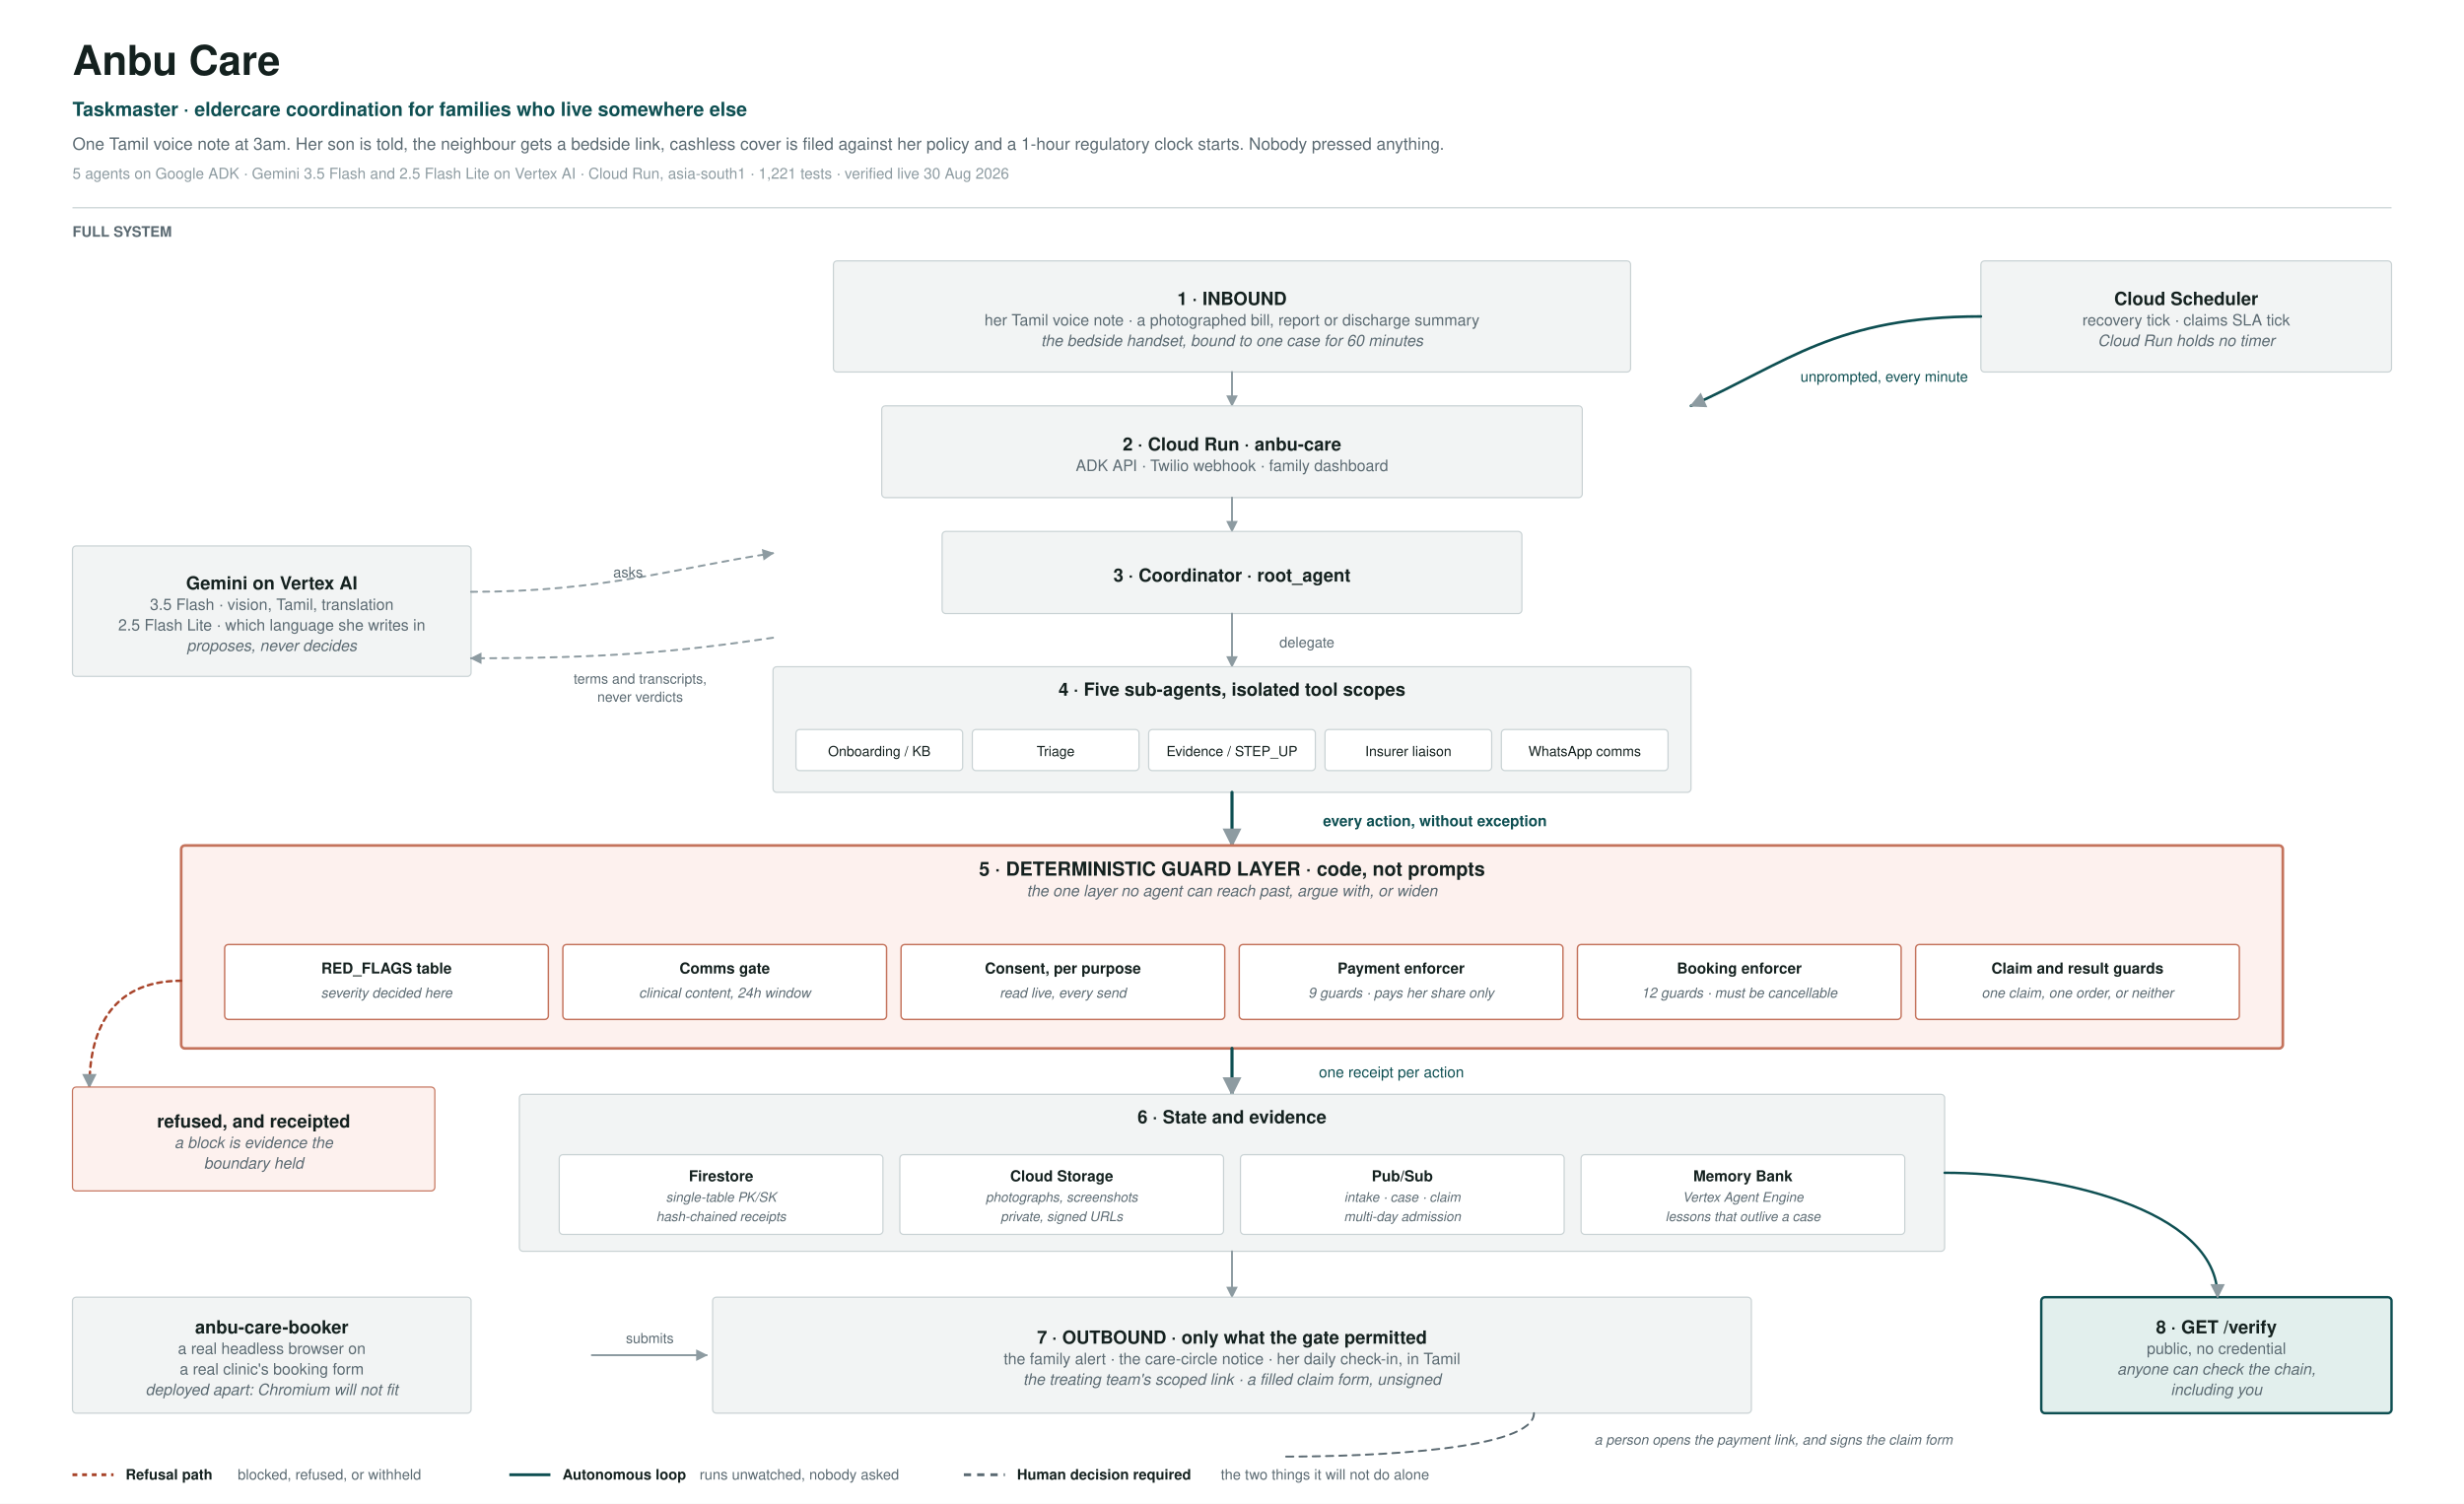
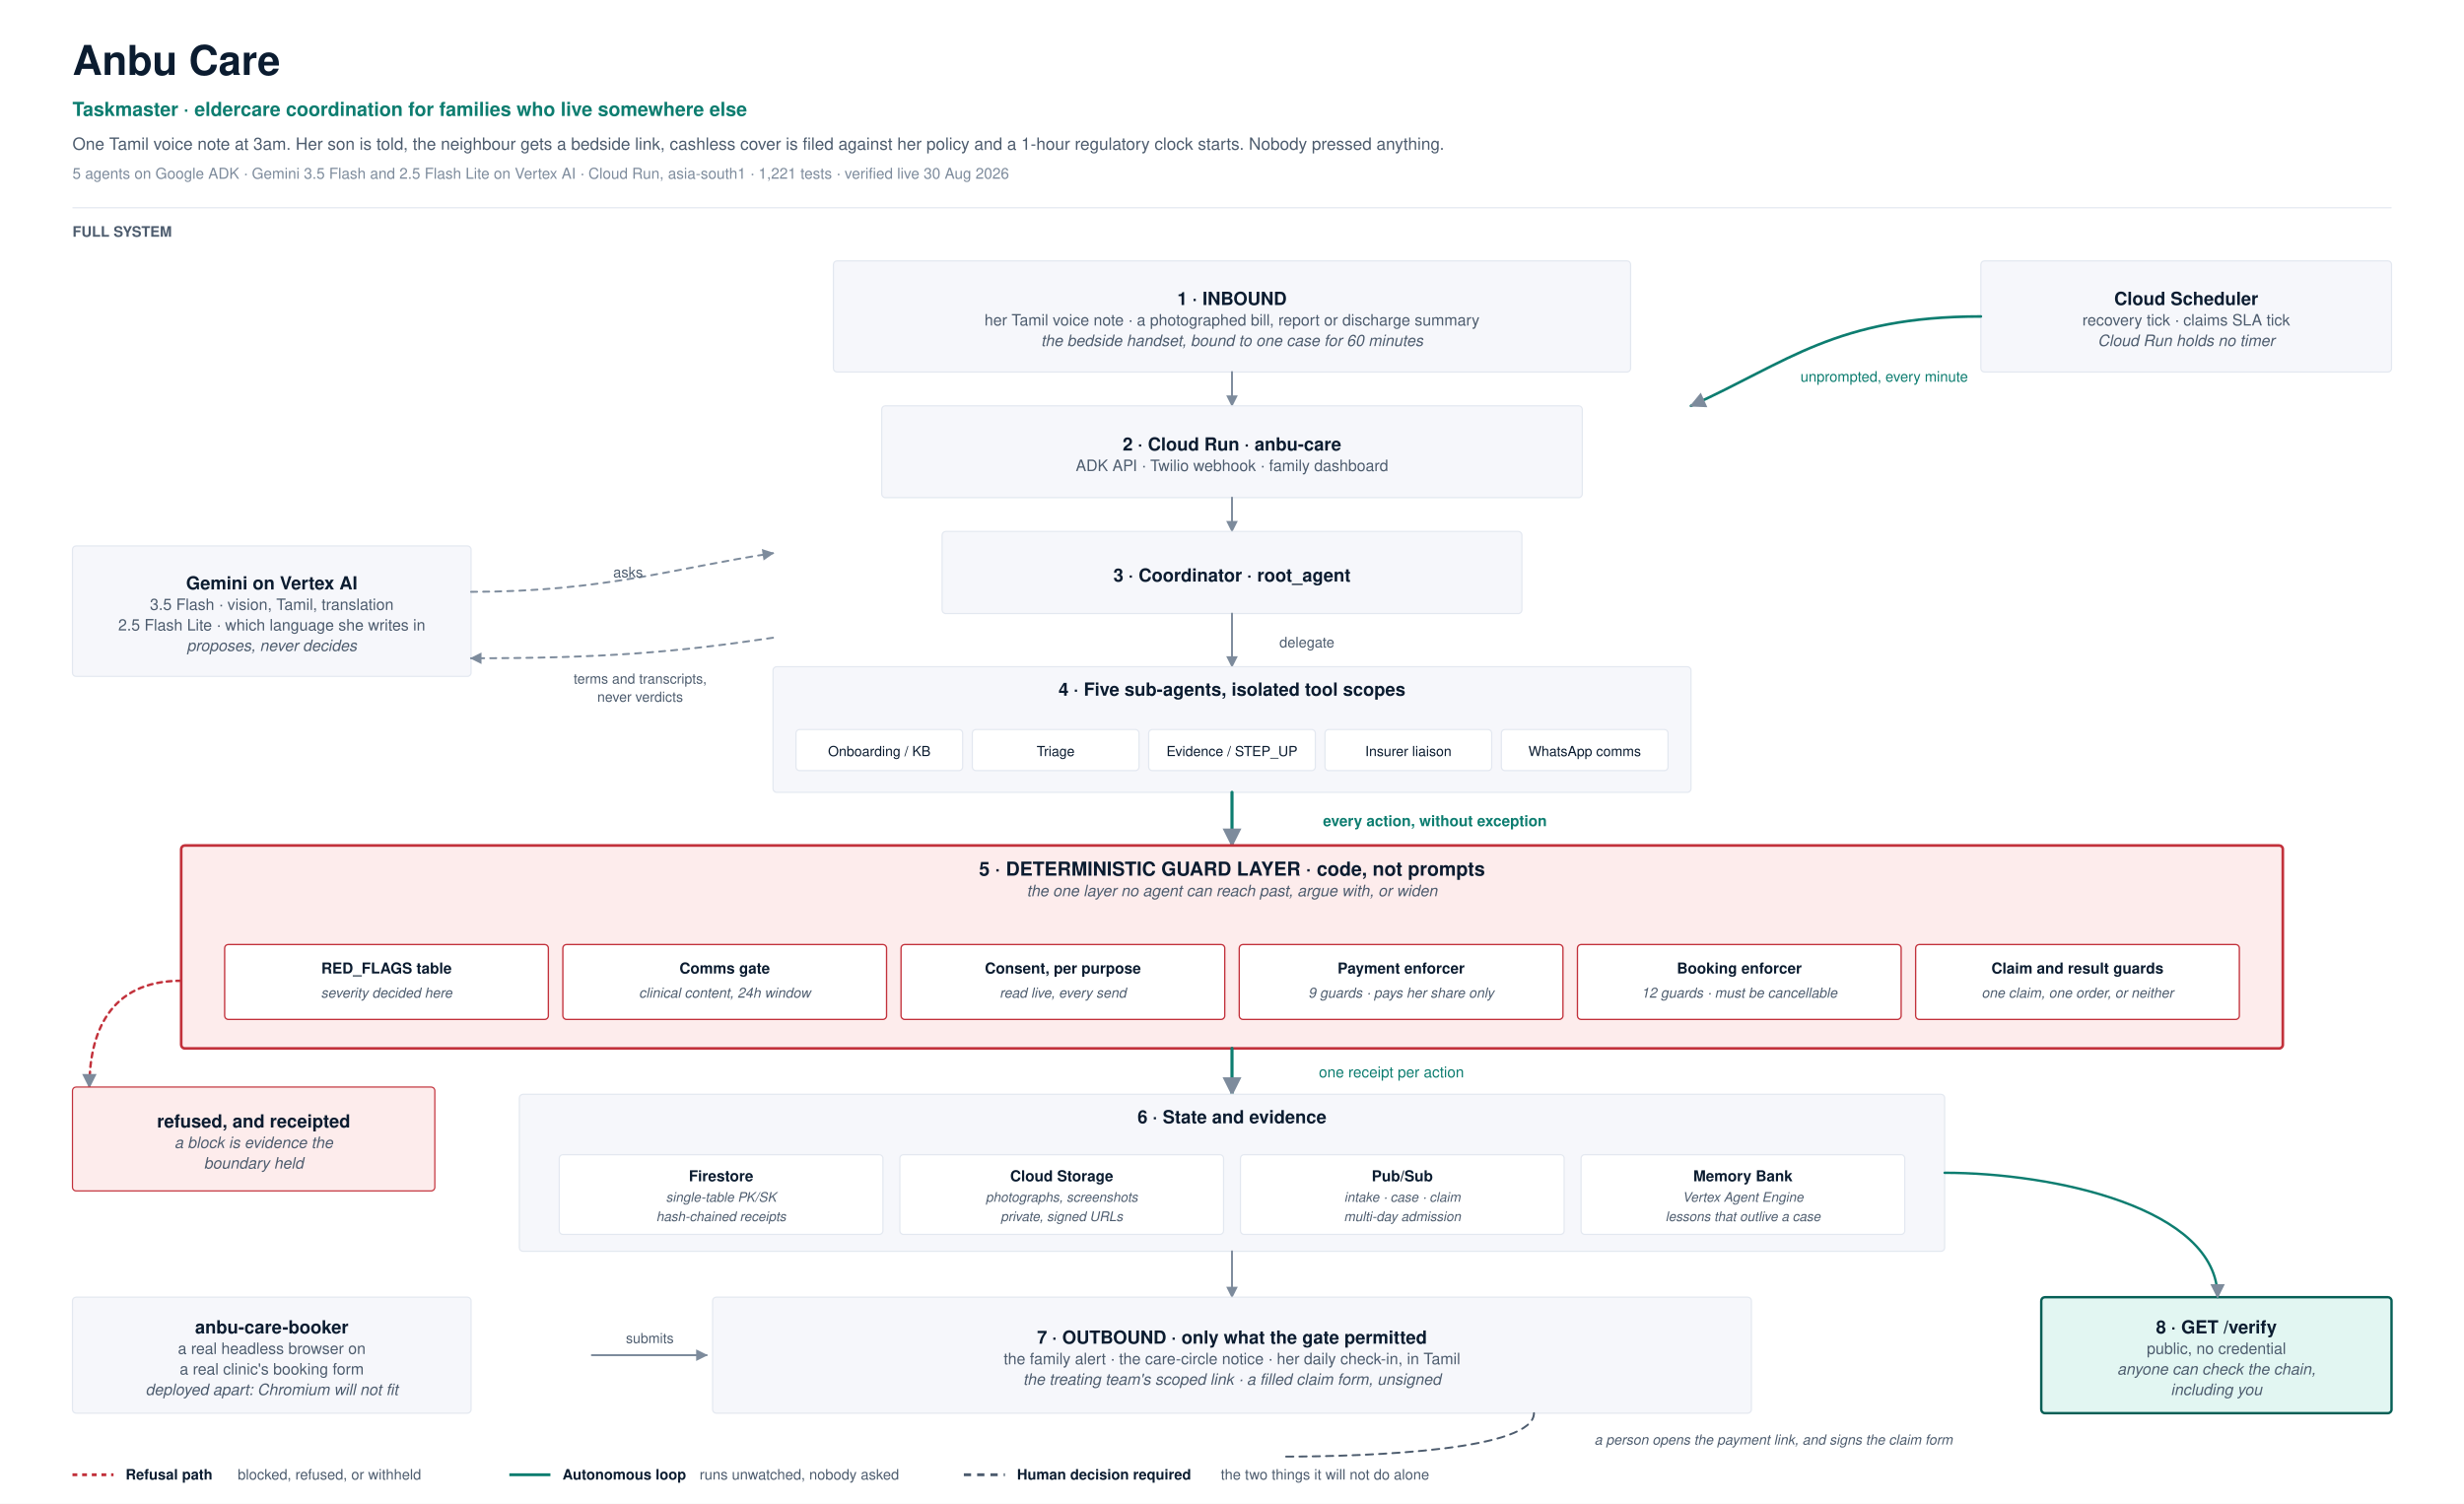
<svg xmlns="http://www.w3.org/2000/svg" viewBox="0 0 2040 1245" font-family="Helvetica Neue, Helvetica, Arial, sans-serif">
  <defs>
    <marker id="arrow" viewBox="0 0 10 10" refX="9" refY="5" markerWidth="6" markerHeight="6" orient="auto-start-reverse">
-       <path d="M 0 0 L 10 5 L 0 10 z" fill="#8d9ba1" />
+       <path d="M 0 0 L 10 5 L 0 10 z" fill="#7d8b9c" />
    </marker>
  </defs>
  <rect width="2040" height="1245" fill="#ffffff" />
-   <text x="60" y="62" text-anchor="start" font-size="34" fill="#14211f" font-weight="700">Anbu Care</text>
-   <text x="60" y="96" text-anchor="start" font-size="16" fill="#0e4f52" font-weight="700">Taskmaster  ·  eldercare coordination for families who live somewhere else</text>
-   <text x="60" y="124" text-anchor="start" font-size="14" fill="#5b6a72" font-weight="400">One Tamil voice note at 3am. Her son is told, the neighbour gets a bedside link, cashless cover is filed against her policy and a 1-hour regulatory clock starts. Nobody pressed anything.</text>
-   <text x="60" y="148" text-anchor="start" font-size="12.5" fill="#8d9ba1" font-weight="400">5 agents on Google ADK  ·  Gemini 3.5 Flash and 2.5 Flash Lite on Vertex AI  ·  Cloud Run, asia-south1  ·  1,221 tests  ·  verified live 30 Aug 2026</text>
-   <line x1="60" y1="172" x2="1980" y2="172" stroke="#c9d2d4" stroke-width="1" />
-   <text x="60" y="196" text-anchor="start" font-size="12" fill="#5b6a72" font-weight="700">FULL SYSTEM</text>
-   <rect x="690" y="216" width="660" height="92" rx="3" fill="#f2f4f4" stroke="#c9d2d4" stroke-width="1.0" />
-   <text x="1020.0" y="252.5" text-anchor="middle" font-size="15" font-weight="700" fill="#14211f">
+   <text x="60" y="62" text-anchor="start" font-size="34" fill="#0b1c30" font-weight="700">Anbu Care</text>
+   <text x="60" y="96" text-anchor="start" font-size="16" fill="#0d7d70" font-weight="700">Taskmaster  ·  eldercare coordination for families who live somewhere else</text>
+   <text x="60" y="124" text-anchor="start" font-size="14" fill="#4d5c6e" font-weight="400">One Tamil voice note at 3am. Her son is told, the neighbour gets a bedside link, cashless cover is filed against her policy and a 1-hour regulatory clock starts. Nobody pressed anything.</text>
+   <text x="60" y="148" text-anchor="start" font-size="12.5" fill="#7d8b9c" font-weight="400">5 agents on Google ADK  ·  Gemini 3.5 Flash and 2.5 Flash Lite on Vertex AI  ·  Cloud Run, asia-south1  ·  1,221 tests  ·  verified live 30 Aug 2026</text>
+   <line x1="60" y1="172" x2="1980" y2="172" stroke="#e3e8f0" stroke-width="1" />
+   <text x="60" y="196" text-anchor="start" font-size="12" fill="#4d5c6e" font-weight="700">FULL SYSTEM</text>
+   <rect x="690" y="216" width="660" height="92" rx="3" fill="#f6f7fb" stroke="#e3e8f0" stroke-width="1.0" />
+   <text x="1020.0" y="252.5" text-anchor="middle" font-size="15" font-weight="700" fill="#0b1c30">
    <tspan font-weight="700">1 ·</tspan>  INBOUND</text>
-   <text x="1020.0" y="269.5" text-anchor="middle" font-size="13" fill="#5b6a72">her Tamil voice note  ·  a photographed bill, report or discharge summary</text>
-   <text x="1020.0" y="286.5" text-anchor="middle" font-size="13" fill="#5b6a72" font-style="italic">the bedside handset, bound to one case for 60 minutes</text>
-   <rect x="1640" y="216" width="340" height="92" rx="3" fill="#f2f4f4" stroke="#c9d2d4" stroke-width="1.0" />
-   <text x="1810.0" y="252.5" text-anchor="middle" font-size="15" font-weight="700" fill="#14211f">Cloud Scheduler</text>
-   <text x="1810.0" y="269.5" text-anchor="middle" font-size="13" fill="#5b6a72">recovery tick  ·  claims SLA tick</text>
-   <text x="1810.0" y="286.5" text-anchor="middle" font-size="13" fill="#5b6a72" font-style="italic">Cloud Run holds no timer</text>
-   <path d="M 1640 262 C 1520 262 1480 300 1400 336" fill="none" stroke="#0e4f52" stroke-width="2.2" marker-end="url(#arrow)" stroke-linecap="round" />
-   <text x="1560" y="316" text-anchor="middle" font-size="12" fill="#0e4f52" font-weight="400">unprompted, every minute</text>
-   <path d="M 1020 308 L 1020 336" fill="none" stroke="#8d9ba1" stroke-width="1.6" marker-end="url(#arrow)" stroke-linecap="round" />
-   <rect x="730" y="336" width="580" height="76" rx="3" fill="#f2f4f4" stroke="#c9d2d4" stroke-width="1.0" />
-   <text x="1020.0" y="373.0" text-anchor="middle" font-size="15" font-weight="700" fill="#14211f">
+   <text x="1020.0" y="269.5" text-anchor="middle" font-size="13" fill="#4d5c6e">her Tamil voice note  ·  a photographed bill, report or discharge summary</text>
+   <text x="1020.0" y="286.5" text-anchor="middle" font-size="13" fill="#4d5c6e" font-style="italic">the bedside handset, bound to one case for 60 minutes</text>
+   <rect x="1640" y="216" width="340" height="92" rx="3" fill="#f6f7fb" stroke="#e3e8f0" stroke-width="1.0" />
+   <text x="1810.0" y="252.5" text-anchor="middle" font-size="15" font-weight="700" fill="#0b1c30">Cloud Scheduler</text>
+   <text x="1810.0" y="269.5" text-anchor="middle" font-size="13" fill="#4d5c6e">recovery tick  ·  claims SLA tick</text>
+   <text x="1810.0" y="286.5" text-anchor="middle" font-size="13" fill="#4d5c6e" font-style="italic">Cloud Run holds no timer</text>
+   <path d="M 1640 262 C 1520 262 1480 300 1400 336" fill="none" stroke="#0d7d70" stroke-width="2.2" marker-end="url(#arrow)" stroke-linecap="round" />
+   <text x="1560" y="316" text-anchor="middle" font-size="12" fill="#0d7d70" font-weight="400">unprompted, every minute</text>
+   <path d="M 1020 308 L 1020 336" fill="none" stroke="#7d8b9c" stroke-width="1.6" marker-end="url(#arrow)" stroke-linecap="round" />
+   <rect x="730" y="336" width="580" height="76" rx="3" fill="#f6f7fb" stroke="#e3e8f0" stroke-width="1.0" />
+   <text x="1020.0" y="373.0" text-anchor="middle" font-size="15" font-weight="700" fill="#0b1c30">
    <tspan font-weight="700">2 ·</tspan>  Cloud Run  ·  anbu-care</text>
-   <text x="1020.0" y="390.0" text-anchor="middle" font-size="13" fill="#5b6a72">ADK API  ·  Twilio webhook  ·  family dashboard</text>
-   <rect x="60" y="452" width="330" height="108" rx="3" fill="#f2f4f4" stroke="#c9d2d4" stroke-width="1.0" />
-   <text x="225.0" y="488.0" text-anchor="middle" font-size="15" font-weight="700" fill="#14211f">Gemini on Vertex AI</text>
-   <text x="225.0" y="505.0" text-anchor="middle" font-size="13" fill="#5b6a72">3.5 Flash  ·  vision, Tamil, translation</text>
-   <text x="225.0" y="522.0" text-anchor="middle" font-size="13" fill="#5b6a72">2.5 Flash Lite  ·  which language she writes in</text>
-   <text x="225.0" y="539.0" text-anchor="middle" font-size="13" fill="#5b6a72" font-style="italic">proposes, never decides</text>
-   <path d="M 390 490 C 500 490 560 470 640 458" fill="none" stroke="#8d9ba1" stroke-width="1.6" stroke-dasharray="5 5" marker-end="url(#arrow)" stroke-linecap="round" />
-   <text x="520" y="478" text-anchor="middle" font-size="12" fill="#5b6a72" font-weight="400">asks</text>
-   <path d="M 640 528 C 560 540 500 545 390 545" fill="none" stroke="#8d9ba1" stroke-width="1.6" stroke-dasharray="5 5" marker-end="url(#arrow)" stroke-linecap="round" />
-   <text x="530" y="566" text-anchor="middle" font-size="11.5" fill="#5b6a72" font-weight="400">terms and transcripts,</text>
-   <text x="530" y="581" text-anchor="middle" font-size="11.5" fill="#5b6a72" font-weight="400">never verdicts</text>
-   <path d="M 1020 412 L 1020 440" fill="none" stroke="#8d9ba1" stroke-width="1.6" marker-end="url(#arrow)" stroke-linecap="round" />
-   <rect x="780" y="440" width="480" height="68" rx="3" fill="#f2f4f4" stroke="#c9d2d4" stroke-width="1.0" />
-   <text x="1020.0" y="481.5" text-anchor="middle" font-size="15" font-weight="700" fill="#14211f">
+   <text x="1020.0" y="390.0" text-anchor="middle" font-size="13" fill="#4d5c6e">ADK API  ·  Twilio webhook  ·  family dashboard</text>
+   <rect x="60" y="452" width="330" height="108" rx="3" fill="#f6f7fb" stroke="#e3e8f0" stroke-width="1.0" />
+   <text x="225.0" y="488.0" text-anchor="middle" font-size="15" font-weight="700" fill="#0b1c30">Gemini on Vertex AI</text>
+   <text x="225.0" y="505.0" text-anchor="middle" font-size="13" fill="#4d5c6e">3.5 Flash  ·  vision, Tamil, translation</text>
+   <text x="225.0" y="522.0" text-anchor="middle" font-size="13" fill="#4d5c6e">2.5 Flash Lite  ·  which language she writes in</text>
+   <text x="225.0" y="539.0" text-anchor="middle" font-size="13" fill="#4d5c6e" font-style="italic">proposes, never decides</text>
+   <path d="M 390 490 C 500 490 560 470 640 458" fill="none" stroke="#7d8b9c" stroke-width="1.6" stroke-dasharray="5 5" marker-end="url(#arrow)" stroke-linecap="round" />
+   <text x="520" y="478" text-anchor="middle" font-size="12" fill="#4d5c6e" font-weight="400">asks</text>
+   <path d="M 640 528 C 560 540 500 545 390 545" fill="none" stroke="#7d8b9c" stroke-width="1.6" stroke-dasharray="5 5" marker-end="url(#arrow)" stroke-linecap="round" />
+   <text x="530" y="566" text-anchor="middle" font-size="11.5" fill="#4d5c6e" font-weight="400">terms and transcripts,</text>
+   <text x="530" y="581" text-anchor="middle" font-size="11.5" fill="#4d5c6e" font-weight="400">never verdicts</text>
+   <path d="M 1020 412 L 1020 440" fill="none" stroke="#7d8b9c" stroke-width="1.6" marker-end="url(#arrow)" stroke-linecap="round" />
+   <rect x="780" y="440" width="480" height="68" rx="3" fill="#f6f7fb" stroke="#e3e8f0" stroke-width="1.0" />
+   <text x="1020.0" y="481.5" text-anchor="middle" font-size="15" font-weight="700" fill="#0b1c30">
    <tspan font-weight="700">3 ·</tspan>  Coordinator  ·  root_agent</text>
-   <path d="M 1020 508 L 1020 552" fill="none" stroke="#8d9ba1" stroke-width="1.6" marker-end="url(#arrow)" stroke-linecap="round" />
-   <text x="1082" y="536" text-anchor="middle" font-size="12" fill="#5b6a72" font-weight="400">delegate</text>
-   <rect x="640" y="552" width="760" height="104" rx="3" fill="#f2f4f4" stroke="#c9d2d4" stroke-width="1.0" />
-   <text x="1020.0" y="576" text-anchor="middle" font-size="15" font-weight="700" fill="#14211f">
+   <path d="M 1020 508 L 1020 552" fill="none" stroke="#7d8b9c" stroke-width="1.6" marker-end="url(#arrow)" stroke-linecap="round" />
+   <text x="1082" y="536" text-anchor="middle" font-size="12" fill="#4d5c6e" font-weight="400">delegate</text>
+   <rect x="640" y="552" width="760" height="104" rx="3" fill="#f6f7fb" stroke="#e3e8f0" stroke-width="1.0" />
+   <text x="1020.0" y="576" text-anchor="middle" font-size="15" font-weight="700" fill="#0b1c30">
    <tspan font-weight="700">4 ·</tspan>  Five sub-agents, isolated tool scopes</text>
-   <rect x="659.0" y="604" width="138" height="34" rx="3" fill="#ffffff" stroke="#c9d2d4" />
-   <text x="728.0" y="626" text-anchor="middle" font-size="11.5" fill="#14211f" font-weight="400">Onboarding / KB</text>
-   <rect x="805.0" y="604" width="138" height="34" rx="3" fill="#ffffff" stroke="#c9d2d4" />
-   <text x="874.0" y="626" text-anchor="middle" font-size="11.5" fill="#14211f" font-weight="400">Triage</text>
-   <rect x="951.0" y="604" width="138" height="34" rx="3" fill="#ffffff" stroke="#c9d2d4" />
-   <text x="1020.0" y="626" text-anchor="middle" font-size="11.5" fill="#14211f" font-weight="400">Evidence / STEP_UP</text>
-   <rect x="1097.0" y="604" width="138" height="34" rx="3" fill="#ffffff" stroke="#c9d2d4" />
-   <text x="1166.0" y="626" text-anchor="middle" font-size="11.5" fill="#14211f" font-weight="400">Insurer liaison</text>
-   <rect x="1243.0" y="604" width="138" height="34" rx="3" fill="#ffffff" stroke="#c9d2d4" />
-   <text x="1312.0" y="626" text-anchor="middle" font-size="11.5" fill="#14211f" font-weight="400">WhatsApp comms</text>
-   <path d="M 1020 656 L 1020 700" fill="none" stroke="#0e4f52" stroke-width="2.6" marker-end="url(#arrow)" stroke-linecap="round" />
-   <text x="1188" y="684" text-anchor="middle" font-size="12.5" fill="#0e4f52" font-weight="700">every action, without exception</text>
-   <rect x="150" y="700" width="1740" height="168" rx="3" fill="#fdf1ee" stroke="#c4735c" stroke-width="2.2" />
-   <text x="1020.0" y="725" text-anchor="middle" font-size="16" font-weight="700" fill="#14211f">
+   <rect x="659.0" y="604" width="138" height="34" rx="3" fill="#ffffff" stroke="#e3e8f0" />
+   <text x="728.0" y="626" text-anchor="middle" font-size="11.5" fill="#0b1c30" font-weight="400">Onboarding / KB</text>
+   <rect x="805.0" y="604" width="138" height="34" rx="3" fill="#ffffff" stroke="#e3e8f0" />
+   <text x="874.0" y="626" text-anchor="middle" font-size="11.5" fill="#0b1c30" font-weight="400">Triage</text>
+   <rect x="951.0" y="604" width="138" height="34" rx="3" fill="#ffffff" stroke="#e3e8f0" />
+   <text x="1020.0" y="626" text-anchor="middle" font-size="11.5" fill="#0b1c30" font-weight="400">Evidence / STEP_UP</text>
+   <rect x="1097.0" y="604" width="138" height="34" rx="3" fill="#ffffff" stroke="#e3e8f0" />
+   <text x="1166.0" y="626" text-anchor="middle" font-size="11.5" fill="#0b1c30" font-weight="400">Insurer liaison</text>
+   <rect x="1243.0" y="604" width="138" height="34" rx="3" fill="#ffffff" stroke="#e3e8f0" />
+   <text x="1312.0" y="626" text-anchor="middle" font-size="11.5" fill="#0b1c30" font-weight="400">WhatsApp comms</text>
+   <path d="M 1020 656 L 1020 700" fill="none" stroke="#0d7d70" stroke-width="2.6" marker-end="url(#arrow)" stroke-linecap="round" />
+   <text x="1188" y="684" text-anchor="middle" font-size="12.5" fill="#0d7d70" font-weight="700">every action, without exception</text>
+   <rect x="150" y="700" width="1740" height="168" rx="3" fill="#fdecec" stroke="#c2313b" stroke-width="2.2" />
+   <text x="1020.0" y="725" text-anchor="middle" font-size="16" font-weight="700" fill="#0b1c30">
    <tspan font-weight="700">5 ·</tspan>  DETERMINISTIC GUARD LAYER  ·  code, not prompts</text>
-   <text x="1020.0" y="742" text-anchor="middle" font-size="13" fill="#5b6a72" font-style="italic">the one layer no agent can reach past, argue with, or widen</text>
-   <rect x="186.0" y="782" width="268" height="62" rx="3" fill="#ffffff" stroke="#c4735c" stroke-width="1.2" />
-   <text x="320.0" y="806" text-anchor="middle" font-size="12.5" fill="#14211f" font-weight="700">RED_FLAGS table</text>
-   <text x="320.0" y="826" text-anchor="middle" font-size="11.5" fill="#5b6a72" font-weight="400" font-style="italic">severity decided here</text>
-   <rect x="466.0" y="782" width="268" height="62" rx="3" fill="#ffffff" stroke="#c4735c" stroke-width="1.2" />
-   <text x="600.0" y="806" text-anchor="middle" font-size="12.5" fill="#14211f" font-weight="700">Comms gate</text>
-   <text x="600.0" y="826" text-anchor="middle" font-size="11.5" fill="#5b6a72" font-weight="400" font-style="italic">clinical content, 24h window</text>
-   <rect x="746.0" y="782" width="268" height="62" rx="3" fill="#ffffff" stroke="#c4735c" stroke-width="1.2" />
-   <text x="880.0" y="806" text-anchor="middle" font-size="12.5" fill="#14211f" font-weight="700">Consent, per purpose</text>
-   <text x="880.0" y="826" text-anchor="middle" font-size="11.5" fill="#5b6a72" font-weight="400" font-style="italic">read live, every send</text>
-   <rect x="1026.0" y="782" width="268" height="62" rx="3" fill="#ffffff" stroke="#c4735c" stroke-width="1.2" />
-   <text x="1160.0" y="806" text-anchor="middle" font-size="12.5" fill="#14211f" font-weight="700">Payment enforcer</text>
-   <text x="1160.0" y="826" text-anchor="middle" font-size="11.5" fill="#5b6a72" font-weight="400" font-style="italic">9 guards  ·  pays her share only</text>
-   <rect x="1306.0" y="782" width="268" height="62" rx="3" fill="#ffffff" stroke="#c4735c" stroke-width="1.2" />
-   <text x="1440.0" y="806" text-anchor="middle" font-size="12.5" fill="#14211f" font-weight="700">Booking enforcer</text>
-   <text x="1440.0" y="826" text-anchor="middle" font-size="11.5" fill="#5b6a72" font-weight="400" font-style="italic">12 guards  ·  must be cancellable</text>
-   <rect x="1586.0" y="782" width="268" height="62" rx="3" fill="#ffffff" stroke="#c4735c" stroke-width="1.2" />
-   <text x="1720.0" y="806" text-anchor="middle" font-size="12.5" fill="#14211f" font-weight="700">Claim and result guards</text>
-   <text x="1720.0" y="826" text-anchor="middle" font-size="11.5" fill="#5b6a72" font-weight="400" font-style="italic">one claim, one order, or neither</text>
-   <path d="M 150 812 C 90 812 74 856 74 900" fill="none" stroke="#a8442a" stroke-width="2" stroke-dasharray="4 4" marker-end="url(#arrow)" stroke-linecap="round" />
-   <rect x="60" y="900" width="300" height="86" rx="3" fill="#fdf1ee" stroke="#c4735c" stroke-width="1.0" />
-   <text x="210.0" y="933.5" text-anchor="middle" font-size="15" font-weight="700" fill="#14211f">refused, and receipted</text>
-   <text x="210.0" y="950.5" text-anchor="middle" font-size="13" fill="#5b6a72" font-style="italic">a block is evidence the</text>
-   <text x="210.0" y="967.5" text-anchor="middle" font-size="13" fill="#5b6a72" font-style="italic">boundary held</text>
-   <path d="M 1020 868 L 1020 906" fill="none" stroke="#0e4f52" stroke-width="2.6" marker-end="url(#arrow)" stroke-linecap="round" />
-   <text x="1152" y="892" text-anchor="middle" font-size="12.5" fill="#0e4f52" font-weight="400">one receipt per action</text>
-   <rect x="430" y="906" width="1180" height="130" rx="3" fill="#f2f4f4" stroke="#c9d2d4" stroke-width="1.0" />
-   <text x="1020.0" y="930" text-anchor="middle" font-size="15" font-weight="700" fill="#14211f">
+   <text x="1020.0" y="742" text-anchor="middle" font-size="13" fill="#4d5c6e" font-style="italic">the one layer no agent can reach past, argue with, or widen</text>
+   <rect x="186.0" y="782" width="268" height="62" rx="3" fill="#ffffff" stroke="#c2313b" stroke-width="1.1" />
+   <text x="320.0" y="806" text-anchor="middle" font-size="12.5" fill="#0b1c30" font-weight="700">RED_FLAGS table</text>
+   <text x="320.0" y="826" text-anchor="middle" font-size="11.5" fill="#4d5c6e" font-weight="400" font-style="italic">severity decided here</text>
+   <rect x="466.0" y="782" width="268" height="62" rx="3" fill="#ffffff" stroke="#c2313b" stroke-width="1.1" />
+   <text x="600.0" y="806" text-anchor="middle" font-size="12.5" fill="#0b1c30" font-weight="700">Comms gate</text>
+   <text x="600.0" y="826" text-anchor="middle" font-size="11.5" fill="#4d5c6e" font-weight="400" font-style="italic">clinical content, 24h window</text>
+   <rect x="746.0" y="782" width="268" height="62" rx="3" fill="#ffffff" stroke="#c2313b" stroke-width="1.1" />
+   <text x="880.0" y="806" text-anchor="middle" font-size="12.5" fill="#0b1c30" font-weight="700">Consent, per purpose</text>
+   <text x="880.0" y="826" text-anchor="middle" font-size="11.5" fill="#4d5c6e" font-weight="400" font-style="italic">read live, every send</text>
+   <rect x="1026.0" y="782" width="268" height="62" rx="3" fill="#ffffff" stroke="#c2313b" stroke-width="1.1" />
+   <text x="1160.0" y="806" text-anchor="middle" font-size="12.5" fill="#0b1c30" font-weight="700">Payment enforcer</text>
+   <text x="1160.0" y="826" text-anchor="middle" font-size="11.5" fill="#4d5c6e" font-weight="400" font-style="italic">9 guards  ·  pays her share only</text>
+   <rect x="1306.0" y="782" width="268" height="62" rx="3" fill="#ffffff" stroke="#c2313b" stroke-width="1.1" />
+   <text x="1440.0" y="806" text-anchor="middle" font-size="12.5" fill="#0b1c30" font-weight="700">Booking enforcer</text>
+   <text x="1440.0" y="826" text-anchor="middle" font-size="11.5" fill="#4d5c6e" font-weight="400" font-style="italic">12 guards  ·  must be cancellable</text>
+   <rect x="1586.0" y="782" width="268" height="62" rx="3" fill="#ffffff" stroke="#c2313b" stroke-width="1.1" />
+   <text x="1720.0" y="806" text-anchor="middle" font-size="12.5" fill="#0b1c30" font-weight="700">Claim and result guards</text>
+   <text x="1720.0" y="826" text-anchor="middle" font-size="11.5" fill="#4d5c6e" font-weight="400" font-style="italic">one claim, one order, or neither</text>
+   <path d="M 150 812 C 90 812 74 856 74 900" fill="none" stroke="#c2313b" stroke-width="2" stroke-dasharray="4 4" marker-end="url(#arrow)" stroke-linecap="round" />
+   <rect x="60" y="900" width="300" height="86" rx="3" fill="#fdecec" stroke="#c2313b" stroke-width="1.0" />
+   <text x="210.0" y="933.5" text-anchor="middle" font-size="15" font-weight="700" fill="#0b1c30">refused, and receipted</text>
+   <text x="210.0" y="950.5" text-anchor="middle" font-size="13" fill="#4d5c6e" font-style="italic">a block is evidence the</text>
+   <text x="210.0" y="967.5" text-anchor="middle" font-size="13" fill="#4d5c6e" font-style="italic">boundary held</text>
+   <path d="M 1020 868 L 1020 906" fill="none" stroke="#0d7d70" stroke-width="2.6" marker-end="url(#arrow)" stroke-linecap="round" />
+   <text x="1152" y="892" text-anchor="middle" font-size="12.5" fill="#0d7d70" font-weight="400">one receipt per action</text>
+   <rect x="430" y="906" width="1180" height="130" rx="3" fill="#f6f7fb" stroke="#e3e8f0" stroke-width="1.0" />
+   <text x="1020.0" y="930" text-anchor="middle" font-size="15" font-weight="700" fill="#0b1c30">
    <tspan font-weight="700">6 ·</tspan>  State and evidence</text>
-   <rect x="463.0" y="956" width="268" height="66" rx="3" fill="#ffffff" stroke="#c9d2d4" />
-   <text x="597.0" y="978" text-anchor="middle" font-size="12.5" fill="#14211f" font-weight="700">Firestore</text>
-   <text x="597.0" y="995" text-anchor="middle" font-size="11" fill="#5b6a72" font-weight="400" font-style="italic">single-table PK/SK</text>
-   <text x="597.0" y="1011" text-anchor="middle" font-size="11" fill="#5b6a72" font-weight="400" font-style="italic">hash-chained receipts</text>
-   <rect x="745.0" y="956" width="268" height="66" rx="3" fill="#ffffff" stroke="#c9d2d4" />
-   <text x="879.0" y="978" text-anchor="middle" font-size="12.5" fill="#14211f" font-weight="700">Cloud Storage</text>
-   <text x="879.0" y="995" text-anchor="middle" font-size="11" fill="#5b6a72" font-weight="400" font-style="italic">photographs, screenshots</text>
-   <text x="879.0" y="1011" text-anchor="middle" font-size="11" fill="#5b6a72" font-weight="400" font-style="italic">private, signed URLs</text>
-   <rect x="1027.0" y="956" width="268" height="66" rx="3" fill="#ffffff" stroke="#c9d2d4" />
-   <text x="1161.0" y="978" text-anchor="middle" font-size="12.5" fill="#14211f" font-weight="700">Pub/Sub</text>
-   <text x="1161.0" y="995" text-anchor="middle" font-size="11" fill="#5b6a72" font-weight="400" font-style="italic">intake · case · claim</text>
-   <text x="1161.0" y="1011" text-anchor="middle" font-size="11" fill="#5b6a72" font-weight="400" font-style="italic">multi-day admission</text>
-   <rect x="1309.0" y="956" width="268" height="66" rx="3" fill="#ffffff" stroke="#c9d2d4" />
-   <text x="1443.0" y="978" text-anchor="middle" font-size="12.5" fill="#14211f" font-weight="700">Memory Bank</text>
-   <text x="1443.0" y="995" text-anchor="middle" font-size="11" fill="#5b6a72" font-weight="400" font-style="italic">Vertex Agent Engine</text>
-   <text x="1443.0" y="1011" text-anchor="middle" font-size="11" fill="#5b6a72" font-weight="400" font-style="italic">lessons that outlive a case</text>
-   <path d="M 1020 1036 L 1020 1074" fill="none" stroke="#8d9ba1" stroke-width="1.6" marker-end="url(#arrow)" stroke-linecap="round" />
-   <rect x="590" y="1074" width="860" height="96" rx="3" fill="#f2f4f4" stroke="#c9d2d4" stroke-width="1.0" />
-   <text x="1020.0" y="1112.5" text-anchor="middle" font-size="15" font-weight="700" fill="#14211f">
+   <rect x="463.0" y="956" width="268" height="66" rx="3" fill="#ffffff" stroke="#e3e8f0" />
+   <text x="597.0" y="978" text-anchor="middle" font-size="12.5" fill="#0b1c30" font-weight="700">Firestore</text>
+   <text x="597.0" y="995" text-anchor="middle" font-size="11" fill="#4d5c6e" font-weight="400" font-style="italic">single-table PK/SK</text>
+   <text x="597.0" y="1011" text-anchor="middle" font-size="11" fill="#4d5c6e" font-weight="400" font-style="italic">hash-chained receipts</text>
+   <rect x="745.0" y="956" width="268" height="66" rx="3" fill="#ffffff" stroke="#e3e8f0" />
+   <text x="879.0" y="978" text-anchor="middle" font-size="12.5" fill="#0b1c30" font-weight="700">Cloud Storage</text>
+   <text x="879.0" y="995" text-anchor="middle" font-size="11" fill="#4d5c6e" font-weight="400" font-style="italic">photographs, screenshots</text>
+   <text x="879.0" y="1011" text-anchor="middle" font-size="11" fill="#4d5c6e" font-weight="400" font-style="italic">private, signed URLs</text>
+   <rect x="1027.0" y="956" width="268" height="66" rx="3" fill="#ffffff" stroke="#e3e8f0" />
+   <text x="1161.0" y="978" text-anchor="middle" font-size="12.5" fill="#0b1c30" font-weight="700">Pub/Sub</text>
+   <text x="1161.0" y="995" text-anchor="middle" font-size="11" fill="#4d5c6e" font-weight="400" font-style="italic">intake · case · claim</text>
+   <text x="1161.0" y="1011" text-anchor="middle" font-size="11" fill="#4d5c6e" font-weight="400" font-style="italic">multi-day admission</text>
+   <rect x="1309.0" y="956" width="268" height="66" rx="3" fill="#ffffff" stroke="#e3e8f0" />
+   <text x="1443.0" y="978" text-anchor="middle" font-size="12.5" fill="#0b1c30" font-weight="700">Memory Bank</text>
+   <text x="1443.0" y="995" text-anchor="middle" font-size="11" fill="#4d5c6e" font-weight="400" font-style="italic">Vertex Agent Engine</text>
+   <text x="1443.0" y="1011" text-anchor="middle" font-size="11" fill="#4d5c6e" font-weight="400" font-style="italic">lessons that outlive a case</text>
+   <path d="M 1020 1036 L 1020 1074" fill="none" stroke="#7d8b9c" stroke-width="1.6" marker-end="url(#arrow)" stroke-linecap="round" />
+   <rect x="590" y="1074" width="860" height="96" rx="3" fill="#f6f7fb" stroke="#e3e8f0" stroke-width="1.0" />
+   <text x="1020.0" y="1112.5" text-anchor="middle" font-size="15" font-weight="700" fill="#0b1c30">
    <tspan font-weight="700">7 ·</tspan>  OUTBOUND  ·  only what the gate permitted</text>
-   <text x="1020.0" y="1129.5" text-anchor="middle" font-size="13" fill="#5b6a72">the family alert  ·  the care-circle notice  ·  her daily check-in, in Tamil</text>
-   <text x="1020.0" y="1146.5" text-anchor="middle" font-size="13" fill="#5b6a72" font-style="italic">the treating team's scoped link  ·  a filled claim form, unsigned</text>
-   <rect x="60" y="1074" width="330" height="96" rx="3" fill="#f2f4f4" stroke="#c9d2d4" stroke-width="1.0" />
-   <text x="225.0" y="1104.0" text-anchor="middle" font-size="15" font-weight="700" fill="#14211f">anbu-care-booker</text>
-   <text x="225.0" y="1121.0" text-anchor="middle" font-size="13" fill="#5b6a72">a real headless browser on</text>
-   <text x="225.0" y="1138.0" text-anchor="middle" font-size="13" fill="#5b6a72">a real clinic's booking form</text>
-   <text x="225.0" y="1155.0" text-anchor="middle" font-size="13" fill="#5b6a72" font-style="italic">deployed apart: Chromium will not fit</text>
-   <path d="M 490 1122 L 585 1122" fill="none" stroke="#8d9ba1" stroke-width="1.6" marker-end="url(#arrow)" stroke-linecap="round" />
-   <text x="538" y="1112" text-anchor="middle" font-size="11.5" fill="#5b6a72" font-weight="400">submits</text>
-   <rect x="1690" y="1074" width="290" height="96" rx="3" fill="#e2efed" stroke="#0e4f52" stroke-width="2" />
-   <text x="1835.0" y="1104.0" text-anchor="middle" font-size="15" font-weight="700" fill="#14211f">
+   <text x="1020.0" y="1129.5" text-anchor="middle" font-size="13" fill="#4d5c6e">the family alert  ·  the care-circle notice  ·  her daily check-in, in Tamil</text>
+   <text x="1020.0" y="1146.5" text-anchor="middle" font-size="13" fill="#4d5c6e" font-style="italic">the treating team's scoped link  ·  a filled claim form, unsigned</text>
+   <rect x="60" y="1074" width="330" height="96" rx="3" fill="#f6f7fb" stroke="#e3e8f0" stroke-width="1.0" />
+   <text x="225.0" y="1104.0" text-anchor="middle" font-size="15" font-weight="700" fill="#0b1c30">anbu-care-booker</text>
+   <text x="225.0" y="1121.0" text-anchor="middle" font-size="13" fill="#4d5c6e">a real headless browser on</text>
+   <text x="225.0" y="1138.0" text-anchor="middle" font-size="13" fill="#4d5c6e">a real clinic's booking form</text>
+   <text x="225.0" y="1155.0" text-anchor="middle" font-size="13" fill="#4d5c6e" font-style="italic">deployed apart: Chromium will not fit</text>
+   <path d="M 490 1122 L 585 1122" fill="none" stroke="#7d8b9c" stroke-width="1.6" marker-end="url(#arrow)" stroke-linecap="round" />
+   <text x="538" y="1112" text-anchor="middle" font-size="11.5" fill="#4d5c6e" font-weight="400">submits</text>
+   <rect x="1690" y="1074" width="290" height="96" rx="3" fill="#e2f6f2" stroke="#065f56" stroke-width="2" />
+   <text x="1835.0" y="1104.0" text-anchor="middle" font-size="15" font-weight="700" fill="#0b1c30">
    <tspan font-weight="700">8 ·</tspan>  GET /verify</text>
-   <text x="1835.0" y="1121.0" text-anchor="middle" font-size="13" fill="#5b6a72">public, no credential</text>
-   <text x="1835.0" y="1138.0" text-anchor="middle" font-size="13" fill="#5b6a72" font-style="italic">anyone can check the chain,</text>
-   <text x="1835.0" y="1155.0" text-anchor="middle" font-size="13" fill="#5b6a72" font-style="italic">including you</text>
-   <path d="M 1610 971 C 1700 971 1836 1000 1836 1074" fill="none" stroke="#0e4f52" stroke-width="2" marker-end="url(#arrow)" stroke-linecap="round" />
-   <path d="M 1270 1170 C 1270 1200 1140 1206 1060 1206" fill="none" stroke="#5b6a72" stroke-width="1.6" stroke-dasharray="6 5" stroke-linecap="round" />
-   <text x="1320" y="1196" text-anchor="start" font-size="11.5" fill="#5b6a72" font-weight="400" font-style="italic">a person opens the payment link, and signs the claim form</text>
-   <line x1="60" y1="1221" x2="94" y2="1221" stroke="#a8442a" stroke-width="2.4" stroke-dasharray="4 4" />
-   <text x="104" y="1225" text-anchor="start" font-size="12" fill="#14211f" font-weight="700">Refusal path</text>
-   <text x="196.8" y="1225" text-anchor="start" font-size="12" fill="#5b6a72" font-weight="400">blocked, refused, or withheld</text>
-   <line x1="421.7" y1="1221" x2="455.7" y2="1221" stroke="#0e4f52" stroke-width="2.4" />
-   <text x="465.7" y="1225" text-anchor="start" font-size="12" fill="#14211f" font-weight="700">Autonomous loop</text>
-   <text x="579.2" y="1225" text-anchor="start" font-size="12" fill="#5b6a72" font-weight="400">runs unwatched, nobody asked</text>
-   <line x1="798.0" y1="1221" x2="832.0" y2="1221" stroke="#5b6a72" stroke-width="2.4" stroke-dasharray="6 5" />
-   <text x="842.0" y="1225" text-anchor="start" font-size="12" fill="#14211f" font-weight="700">Human decision required</text>
-   <text x="1010.7" y="1225" text-anchor="start" font-size="12" fill="#5b6a72" font-weight="400">the two things it will not do alone</text>
+   <text x="1835.0" y="1121.0" text-anchor="middle" font-size="13" fill="#4d5c6e">public, no credential</text>
+   <text x="1835.0" y="1138.0" text-anchor="middle" font-size="13" fill="#4d5c6e" font-style="italic">anyone can check the chain,</text>
+   <text x="1835.0" y="1155.0" text-anchor="middle" font-size="13" fill="#4d5c6e" font-style="italic">including you</text>
+   <path d="M 1610 971 C 1700 971 1836 1000 1836 1074" fill="none" stroke="#0d7d70" stroke-width="2" marker-end="url(#arrow)" stroke-linecap="round" />
+   <path d="M 1270 1170 C 1270 1200 1140 1206 1060 1206" fill="none" stroke="#4d5c6e" stroke-width="1.6" stroke-dasharray="6 5" stroke-linecap="round" />
+   <text x="1320" y="1196" text-anchor="start" font-size="11.5" fill="#4d5c6e" font-weight="400" font-style="italic">a person opens the payment link, and signs the claim form</text>
+   <line x1="60" y1="1221" x2="94" y2="1221" stroke="#c2313b" stroke-width="2.4" stroke-dasharray="4 4" />
+   <text x="104" y="1225" text-anchor="start" font-size="12" fill="#0b1c30" font-weight="700">Refusal path</text>
+   <text x="196.8" y="1225" text-anchor="start" font-size="12" fill="#4d5c6e" font-weight="400">blocked, refused, or withheld</text>
+   <line x1="421.7" y1="1221" x2="455.7" y2="1221" stroke="#0d7d70" stroke-width="2.4" />
+   <text x="465.7" y="1225" text-anchor="start" font-size="12" fill="#0b1c30" font-weight="700">Autonomous loop</text>
+   <text x="579.2" y="1225" text-anchor="start" font-size="12" fill="#4d5c6e" font-weight="400">runs unwatched, nobody asked</text>
+   <line x1="798.0" y1="1221" x2="832.0" y2="1221" stroke="#4d5c6e" stroke-width="2.4" stroke-dasharray="6 5" />
+   <text x="842.0" y="1225" text-anchor="start" font-size="12" fill="#0b1c30" font-weight="700">Human decision required</text>
+   <text x="1010.7" y="1225" text-anchor="start" font-size="12" fill="#4d5c6e" font-weight="400">the two things it will not do alone</text>
</svg>
